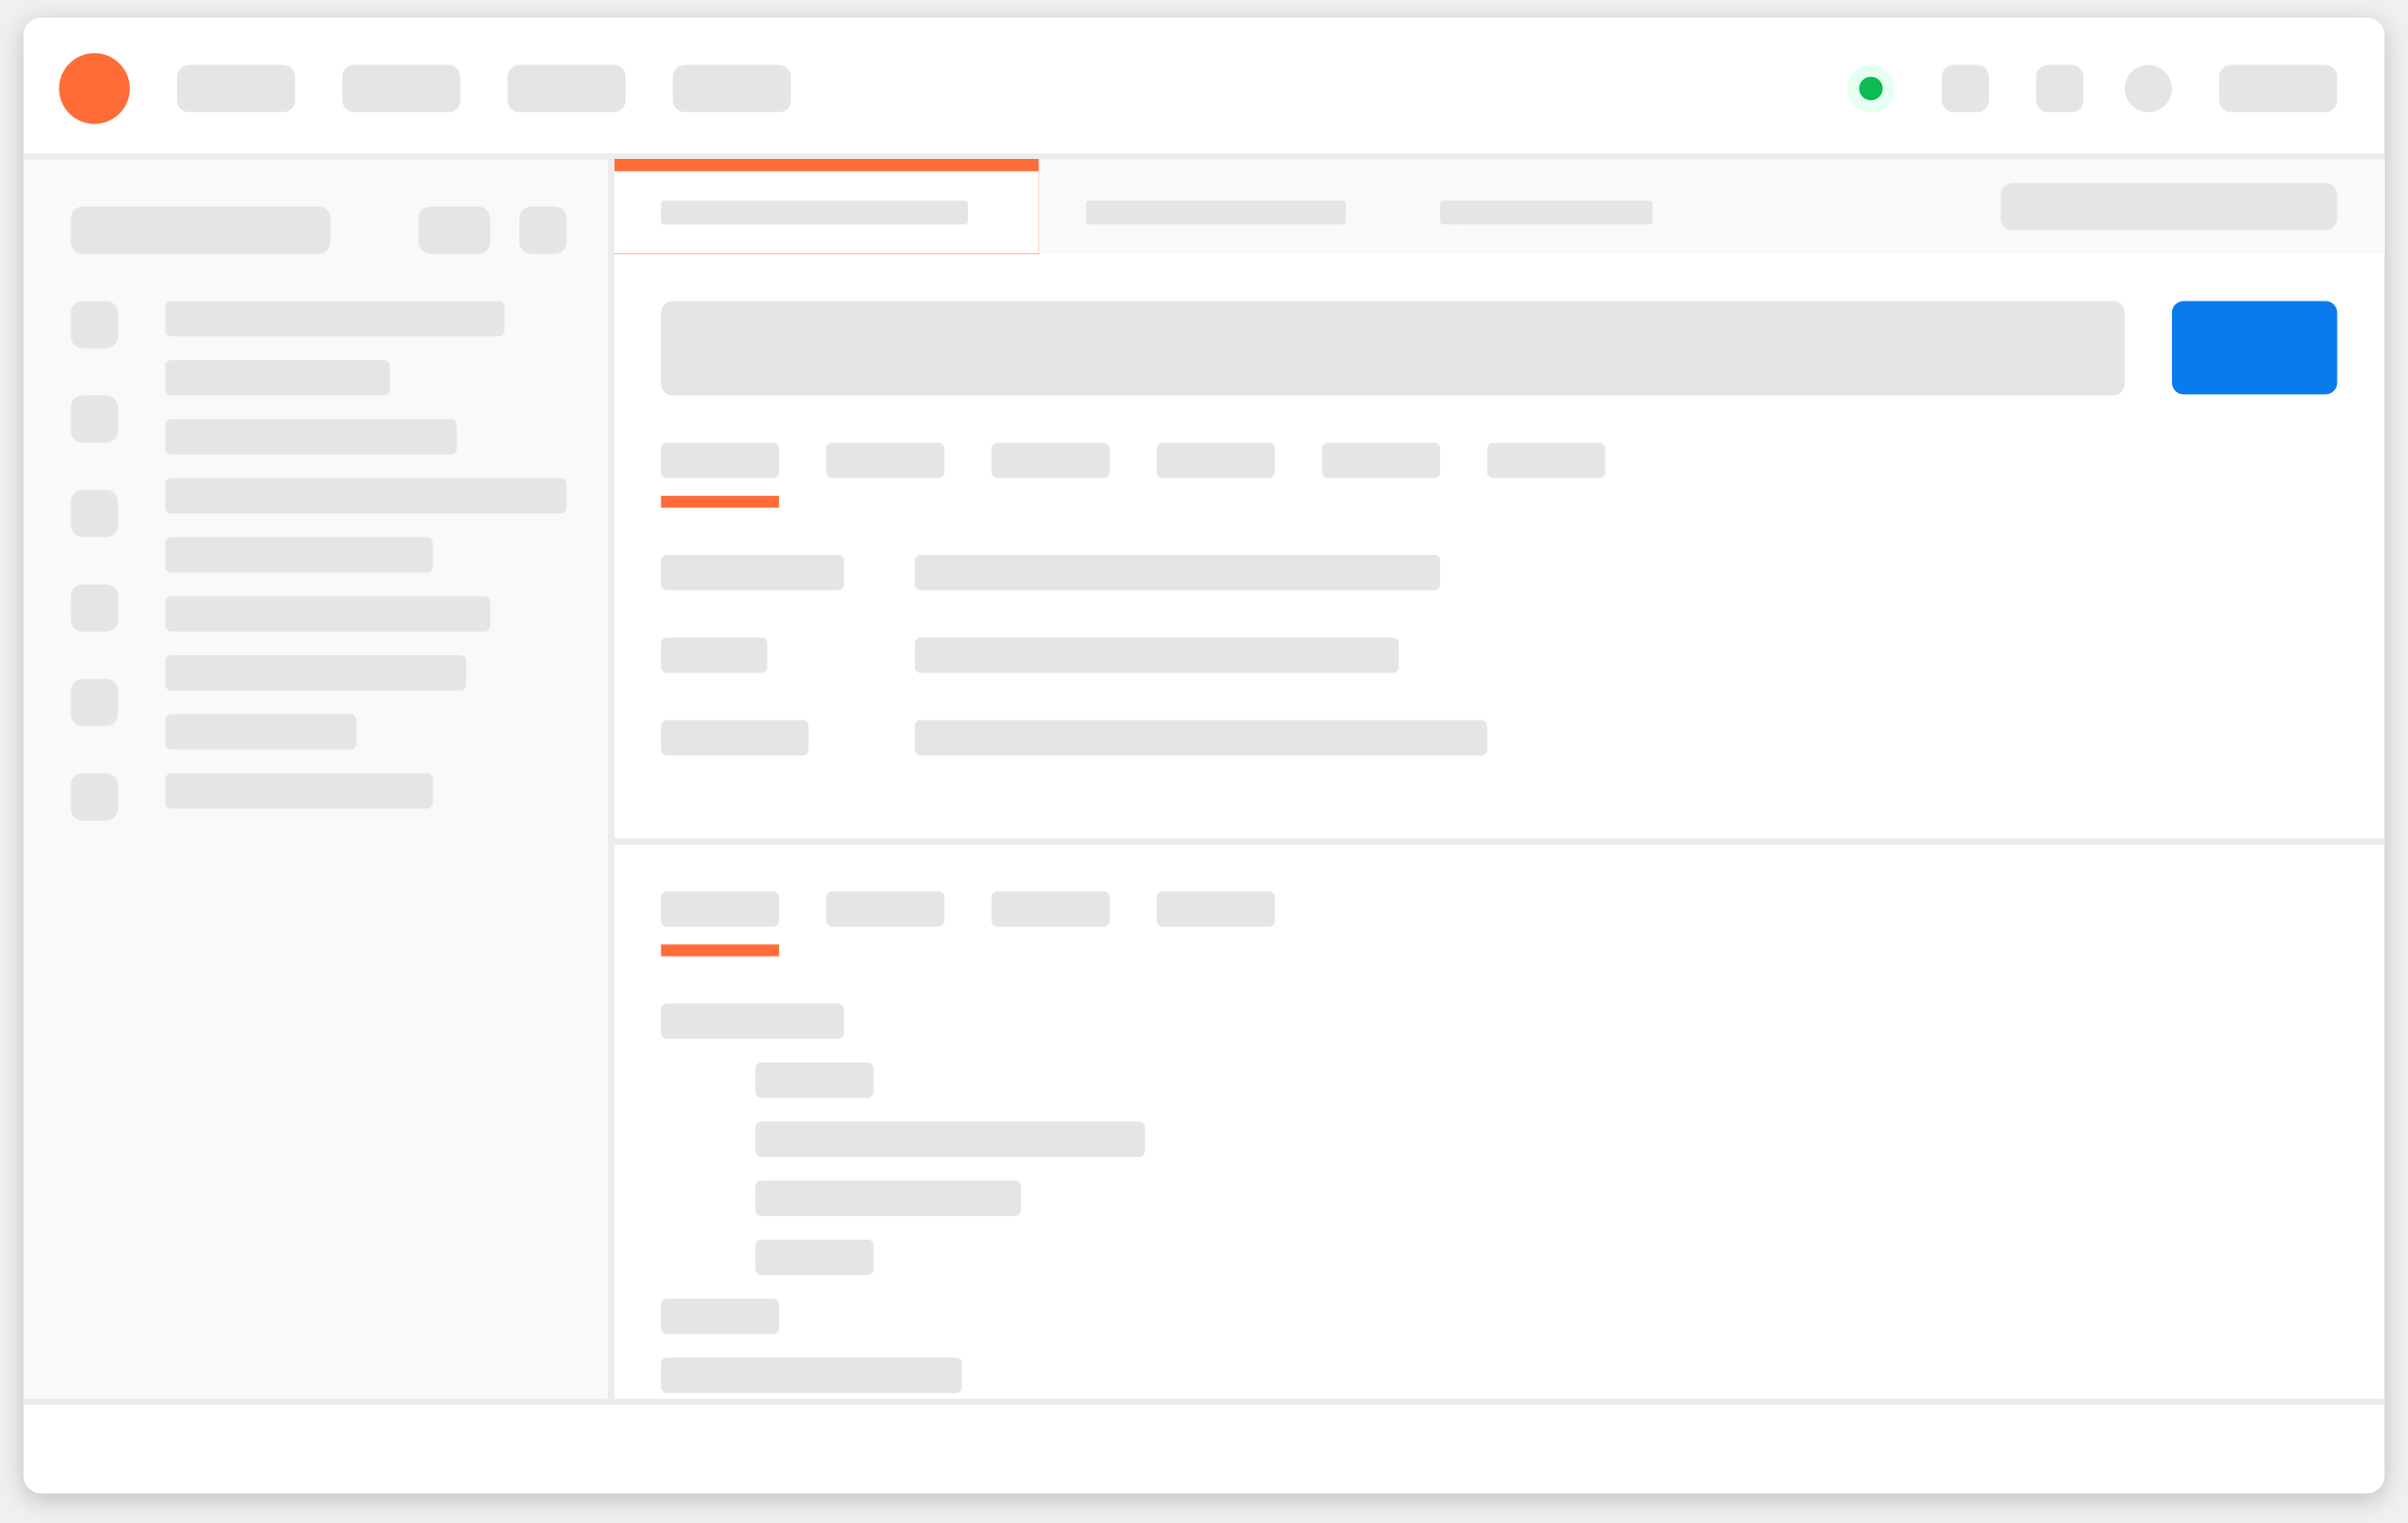
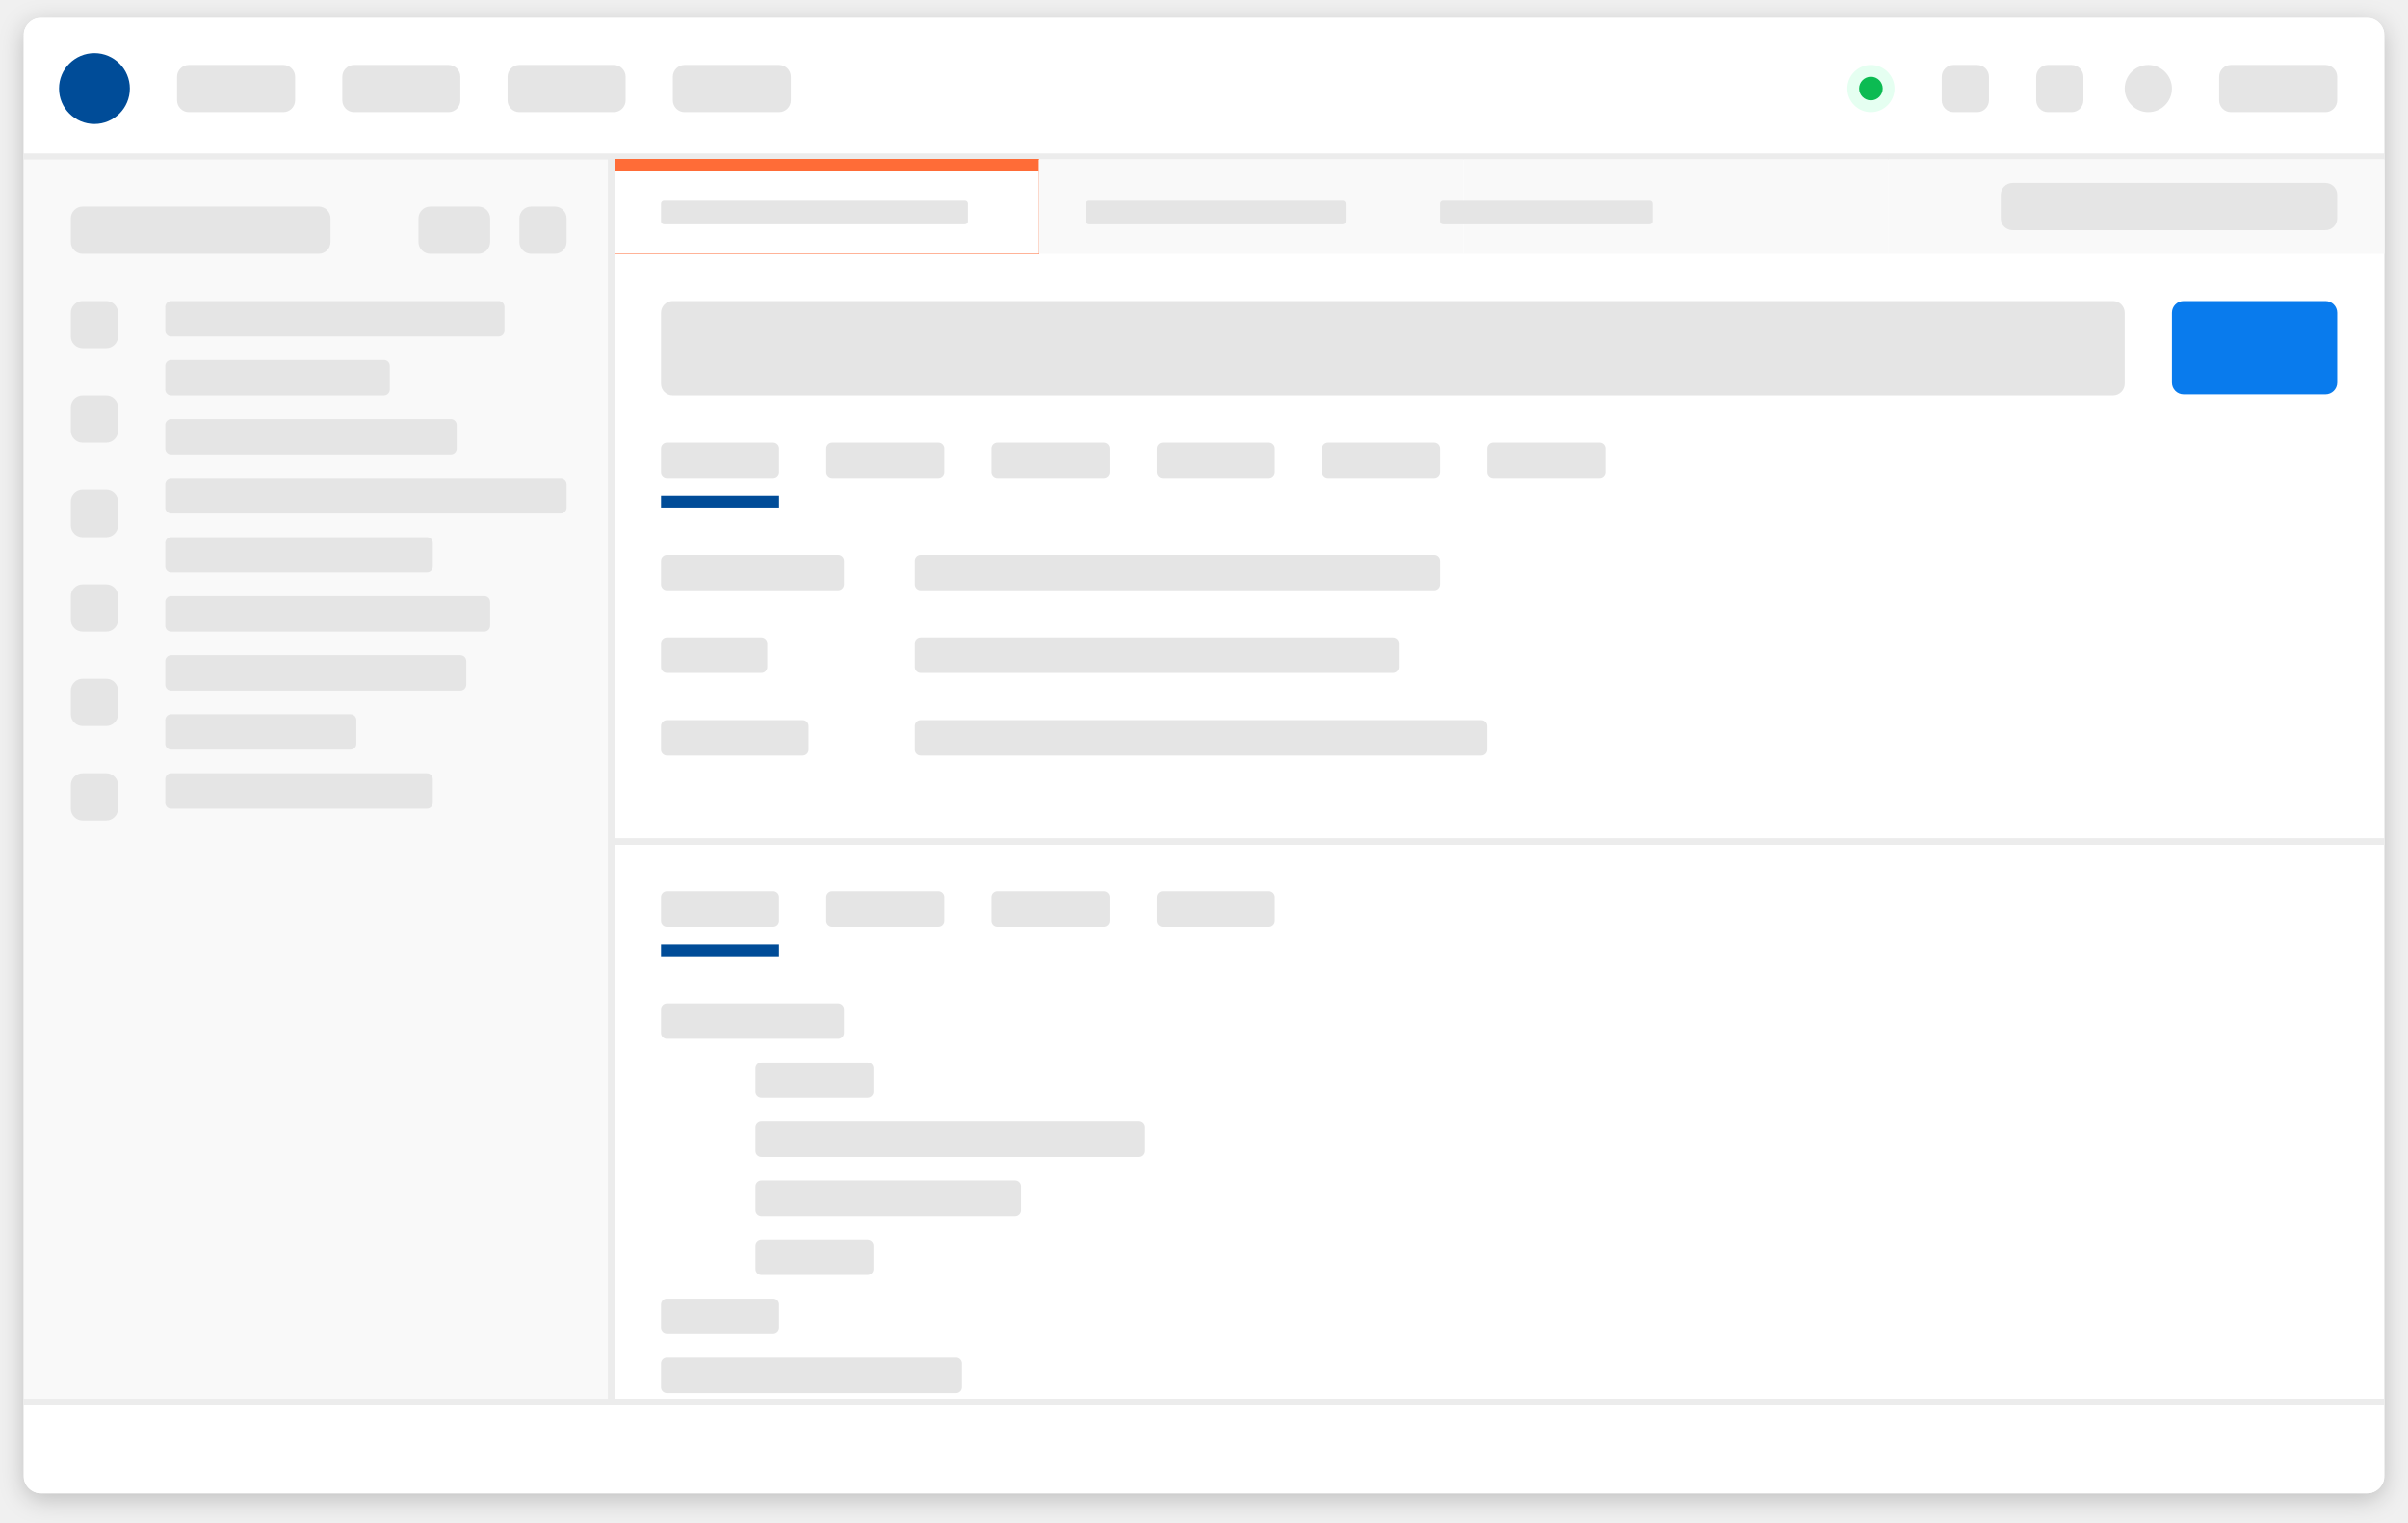
<svg xmlns="http://www.w3.org/2000/svg" width="100%" viewBox="0 0 408 258" fill="none">
  <g filter="url(#filter0_d)">
    <g clip-path="url(#lightThemeClip)">
      <rect x="4" y="3" width="400" height="250" rx="3" fill="white" />
      <g filter="url(#filter1_i)">
        <rect x="4" y="3" width="400" height="24" fill="white" />
      </g>
      <g filter="url(#filter2_i)">
        <rect x="104" y="27" width="300" height="116" fill="white" />
      </g>
      <g filter="url(#filter3_i)">
        <rect x="4" y="237" width="400" height="16" fill="white" />
      </g>
      <g filter="url(#filter4_i)">
        <rect x="104" y="27" width="72" height="16" fill="white" />
      </g>
      <rect x="176" y="27" width="72" height="16" fill="#F9F9F9" />
      <rect x="248" y="27" width="72" height="16" fill="#F9F9F9" />
      <rect x="320" y="27" width="72" height="16" fill="#F9F9F9" />
      <rect x="392" y="27" width="72" height="16" fill="#F9F9F9" />
      <rect x="30" y="11" width="20" height="8" rx="2" fill="#E5E5E5" />
      <rect x="112" y="151" width="20" height="6" rx="1" fill="#E5E5E5" />
      <rect x="112" y="170" width="31" height="6" rx="1" fill="#E5E5E5" />
      <rect x="112" y="94" width="31" height="6" rx="1" fill="#E5E5E5" />
      <rect x="155" y="94" width="89" height="6" rx="1" fill="#E5E5E5" />
      <rect x="112" y="108" width="18" height="6" rx="1" fill="#E5E5E5" />
      <rect x="155" y="108" width="82" height="6" rx="1" fill="#E5E5E5" />
      <rect x="112" y="122" width="25" height="6" rx="1" fill="#E5E5E5" />
      <rect x="155" y="122" width="97" height="6" rx="1" fill="#E5E5E5" />
      <rect x="128" y="180" width="20" height="6" rx="1" fill="#E5E5E5" />
      <rect x="128" y="190" width="66" height="6" rx="1" fill="#E5E5E5" />
      <rect x="128" y="200" width="45" height="6" rx="1" fill="#E5E5E5" />
      <rect x="128" y="210" width="20" height="6" rx="1" fill="#E5E5E5" />
      <rect x="112" y="220" width="20" height="6" rx="1" fill="#E5E5E5" />
      <rect x="112" y="230" width="51" height="6" rx="1" fill="#E5E5E5" />
-       <rect x="112" y="84" width="20" height="2" fill="#FF6C37" />
-       <rect x="112" y="160" width="20" height="2" fill="#FF6C37" />
+       <rect x="112" y="84" width="20" height="2" fill="#004c98" />
+       <rect x="112" y="160" width="20" height="2" fill="#004c98" />
      <rect x="58" y="11" width="20" height="8" rx="2" fill="#E5E5E5" />
      <rect x="140" y="75" width="20" height="6" rx="1" fill="#E5E5E5" />
      <rect x="112" y="75" width="20" height="6" rx="1" fill="#E5E5E5" />
      <rect x="112" y="34" width="52" height="4" rx="0.5" fill="#E5E5E5" />
      <rect x="184" y="34" width="44" height="4" rx="0.5" fill="#E5E5E5" />
      <rect x="244" y="34" width="36" height="4" rx="0.5" fill="#E5E5E5" />
      <rect x="140" y="151" width="20" height="6" rx="1" fill="#E5E5E5" />
      <rect x="86" y="11" width="20" height="8" rx="2" fill="#E5E5E5" />
      <rect x="168" y="75" width="20" height="6" rx="1" fill="#E5E5E5" />
      <rect x="168" y="151" width="20" height="6" rx="1" fill="#E5E5E5" />
      <rect x="114" y="11" width="20" height="8" rx="2" fill="#E5E5E5" />
      <rect x="196" y="75" width="20" height="6" rx="1" fill="#E5E5E5" />
      <rect x="196" y="151" width="20" height="6" rx="1" fill="#E5E5E5" />
      <rect x="224" y="75" width="20" height="6" rx="1" fill="#E5E5E5" />
      <rect x="252" y="75" width="20" height="6" rx="1" fill="#E5E5E5" />
      <rect x="376" y="11" width="20" height="8" rx="2" fill="#E5E5E5" />
      <rect x="339" y="31" width="57" height="8" rx="2" fill="#E5E5E5" />
      <rect x="329" y="11" width="8" height="8" rx="2" fill="#E5E5E5" />
      <rect x="345" y="11" width="8" height="8" rx="2" fill="#E5E5E5" />
-       <rect x="10" y="9" width="12" height="12" rx="6" fill="#FF6C37" />
+       <rect x="10" y="9" width="12" height="12" rx="6" fill="#004c98" />
      <rect x="360" y="11" width="8" height="8" rx="4" fill="#E5E5E5" />
      <circle cx="317" cy="15" r="4" fill="#E5FFF1" />
      <circle cx="317" cy="15" r="2" fill="#0CBB52" />
      <g filter="url(#filter5_i)">
        <rect x="4" y="27" width="100" height="210" fill="#F9F9F9" />
      </g>
      <rect x="112" y="51" width="248" height="16" rx="1.984" fill="#E5E5E5" />
      <rect x="368" y="51" width="28" height="15.814" rx="1.984" fill="#097BED" />
      <rect x="12" y="35" width="44" height="8" rx="2" fill="#E5E5E5" />
      <rect x="88" y="35" width="8" height="8" rx="2" fill="#E5E5E5" />
      <rect x="12" y="51" width="8" height="8" rx="2" fill="#E5E5E5" />
      <rect x="12" y="67" width="8" height="8" rx="2" fill="#E5E5E5" />
      <rect x="12" y="83" width="8" height="8" rx="2" fill="#E5E5E5" />
      <rect x="12" y="99" width="8" height="8" rx="2" fill="#E5E5E5" />
      <rect x="12" y="115" width="8" height="8" rx="2" fill="#E5E5E5" />
      <rect x="12" y="131" width="8" height="8" rx="2" fill="#E5E5E5" />
      <rect x="70.905" y="35" width="12.143" height="8" rx="2" fill="#E5E5E5" />
      <rect x="28" y="51" width="57.476" height="6" rx="1" fill="#E5E5E5" />
      <rect x="28" y="61" width="38.048" height="6" rx="1" fill="#E5E5E5" />
      <rect x="28" y="71" width="49.381" height="6" rx="1" fill="#E5E5E5" />
      <rect x="28" y="81" width="68" height="6" rx="1" fill="#E5E5E5" />
      <rect x="28" y="91" width="45.333" height="6" rx="1" fill="#E5E5E5" />
      <rect x="28" y="101" width="55.048" height="6" rx="1" fill="#E5E5E5" />
      <rect x="28" y="111" width="51" height="6" rx="1" fill="#E5E5E5" />
      <rect x="28" y="121" width="32.381" height="6" rx="1" fill="#E5E5E5" />
      <rect x="28" y="131" width="45.333" height="6" rx="1" fill="#E5E5E5" />
    </g>
  </g>
  <defs>
    <filter id="filter0_d" x="0" y="0" width="408" height="258" filterUnits="userSpaceOnUse" color-interpolation-filters="sRGB">
      <feFlood flood-opacity="0" result="BackgroundImageFix" />
      <feColorMatrix in="SourceAlpha" type="matrix" values="0 0 0 0 0 0 0 0 0 0 0 0 0 0 0 0 0 0 127 0" />
      <feOffset dy="1" />
      <feGaussianBlur stdDeviation="2" />
      <feColorMatrix type="matrix" values="0 0 0 0 0 0 0 0 0 0 0 0 0 0 0 0 0 0 0.2 0" />
      <feBlend mode="normal" in2="BackgroundImageFix" result="effect1_dropShadow" />
      <feBlend mode="normal" in="SourceGraphic" in2="effect1_dropShadow" result="shape" />
    </filter>
    <filter id="filter1_i" x="4" y="3" width="400" height="24" filterUnits="userSpaceOnUse" color-interpolation-filters="sRGB">
      <feFlood flood-opacity="0" result="BackgroundImageFix" />
      <feBlend mode="normal" in="SourceGraphic" in2="BackgroundImageFix" result="shape" />
      <feColorMatrix in="SourceAlpha" type="matrix" values="0 0 0 0 0 0 0 0 0 0 0 0 0 0 0 0 0 0 127 0" result="hardAlpha" />
      <feOffset dy="-1" />
      <feComposite in2="hardAlpha" operator="arithmetic" k2="-1" k3="1" />
      <feColorMatrix type="matrix" values="0 0 0 0 0.925 0 0 0 0 0.925 0 0 0 0 0.925 0 0 0 1 0" />
      <feBlend mode="normal" in2="shape" result="effect1_innerShadow" />
    </filter>
    <filter id="filter2_i" x="104" y="27" width="300" height="116" filterUnits="userSpaceOnUse" color-interpolation-filters="sRGB">
      <feFlood flood-opacity="0" result="BackgroundImageFix" />
      <feBlend mode="normal" in="SourceGraphic" in2="BackgroundImageFix" result="shape" />
      <feColorMatrix in="SourceAlpha" type="matrix" values="0 0 0 0 0 0 0 0 0 0 0 0 0 0 0 0 0 0 127 0" result="hardAlpha" />
      <feOffset dy="-1" />
      <feComposite in2="hardAlpha" operator="arithmetic" k2="-1" k3="1" />
      <feColorMatrix type="matrix" values="0 0 0 0 0.925 0 0 0 0 0.925 0 0 0 0 0.925 0 0 0 1 0" />
      <feBlend mode="normal" in2="shape" result="effect1_innerShadow" />
    </filter>
    <filter id="filter3_i" x="4" y="237" width="400" height="16" filterUnits="userSpaceOnUse" color-interpolation-filters="sRGB">
      <feFlood flood-opacity="0" result="BackgroundImageFix" />
      <feBlend mode="normal" in="SourceGraphic" in2="BackgroundImageFix" result="shape" />
      <feColorMatrix in="SourceAlpha" type="matrix" values="0 0 0 0 0 0 0 0 0 0 0 0 0 0 0 0 0 0 127 0" result="hardAlpha" />
      <feOffset dy="1" />
      <feComposite in2="hardAlpha" operator="arithmetic" k2="-1" k3="1" />
      <feColorMatrix type="matrix" values="0 0 0 0 0.925 0 0 0 0 0.925 0 0 0 0 0.925 0 0 0 1 0" />
      <feBlend mode="normal" in2="shape" result="effect1_innerShadow" />
    </filter>
    <filter id="filter4_i" x="104" y="27" width="72" height="16" filterUnits="userSpaceOnUse" color-interpolation-filters="sRGB">
      <feFlood flood-opacity="0" result="BackgroundImageFix" />
      <feBlend mode="normal" in="SourceGraphic" in2="BackgroundImageFix" result="shape" />
      <feColorMatrix in="SourceAlpha" type="matrix" values="0 0 0 0 0 0 0 0 0 0 0 0 0 0 0 0 0 0 127 0" result="hardAlpha" />
      <feOffset dy="2" />
      <feComposite in2="hardAlpha" operator="arithmetic" k2="-1" k3="1" />
      <feColorMatrix type="matrix" values="0 0 0 0 1 0 0 0 0 0.424 0 0 0 0 0.216 0 0 0 1 0" />
      <feBlend mode="normal" in2="shape" result="effect1_innerShadow" />
    </filter>
    <filter id="filter5_i" x="4" y="27" width="100" height="210" filterUnits="userSpaceOnUse" color-interpolation-filters="sRGB">
      <feFlood flood-opacity="0" result="BackgroundImageFix" />
      <feBlend mode="normal" in="SourceGraphic" in2="BackgroundImageFix" result="shape" />
      <feColorMatrix in="SourceAlpha" type="matrix" values="0 0 0 0 0 0 0 0 0 0 0 0 0 0 0 0 0 0 127 0" result="hardAlpha" />
      <feOffset dx="-1" />
      <feComposite in2="hardAlpha" operator="arithmetic" k2="-1" k3="1" />
      <feColorMatrix type="matrix" values="0 0 0 0 0.925 0 0 0 0 0.925 0 0 0 0 0.925 0 0 0 1 0" />
      <feBlend mode="normal" in2="shape" result="effect1_innerShadow" />
    </filter>
    <clipPath id="lightThemeClip">
      <rect x="4" y="3" width="400" height="250" rx="3" fill="white" />
    </clipPath>
  </defs>
</svg>
